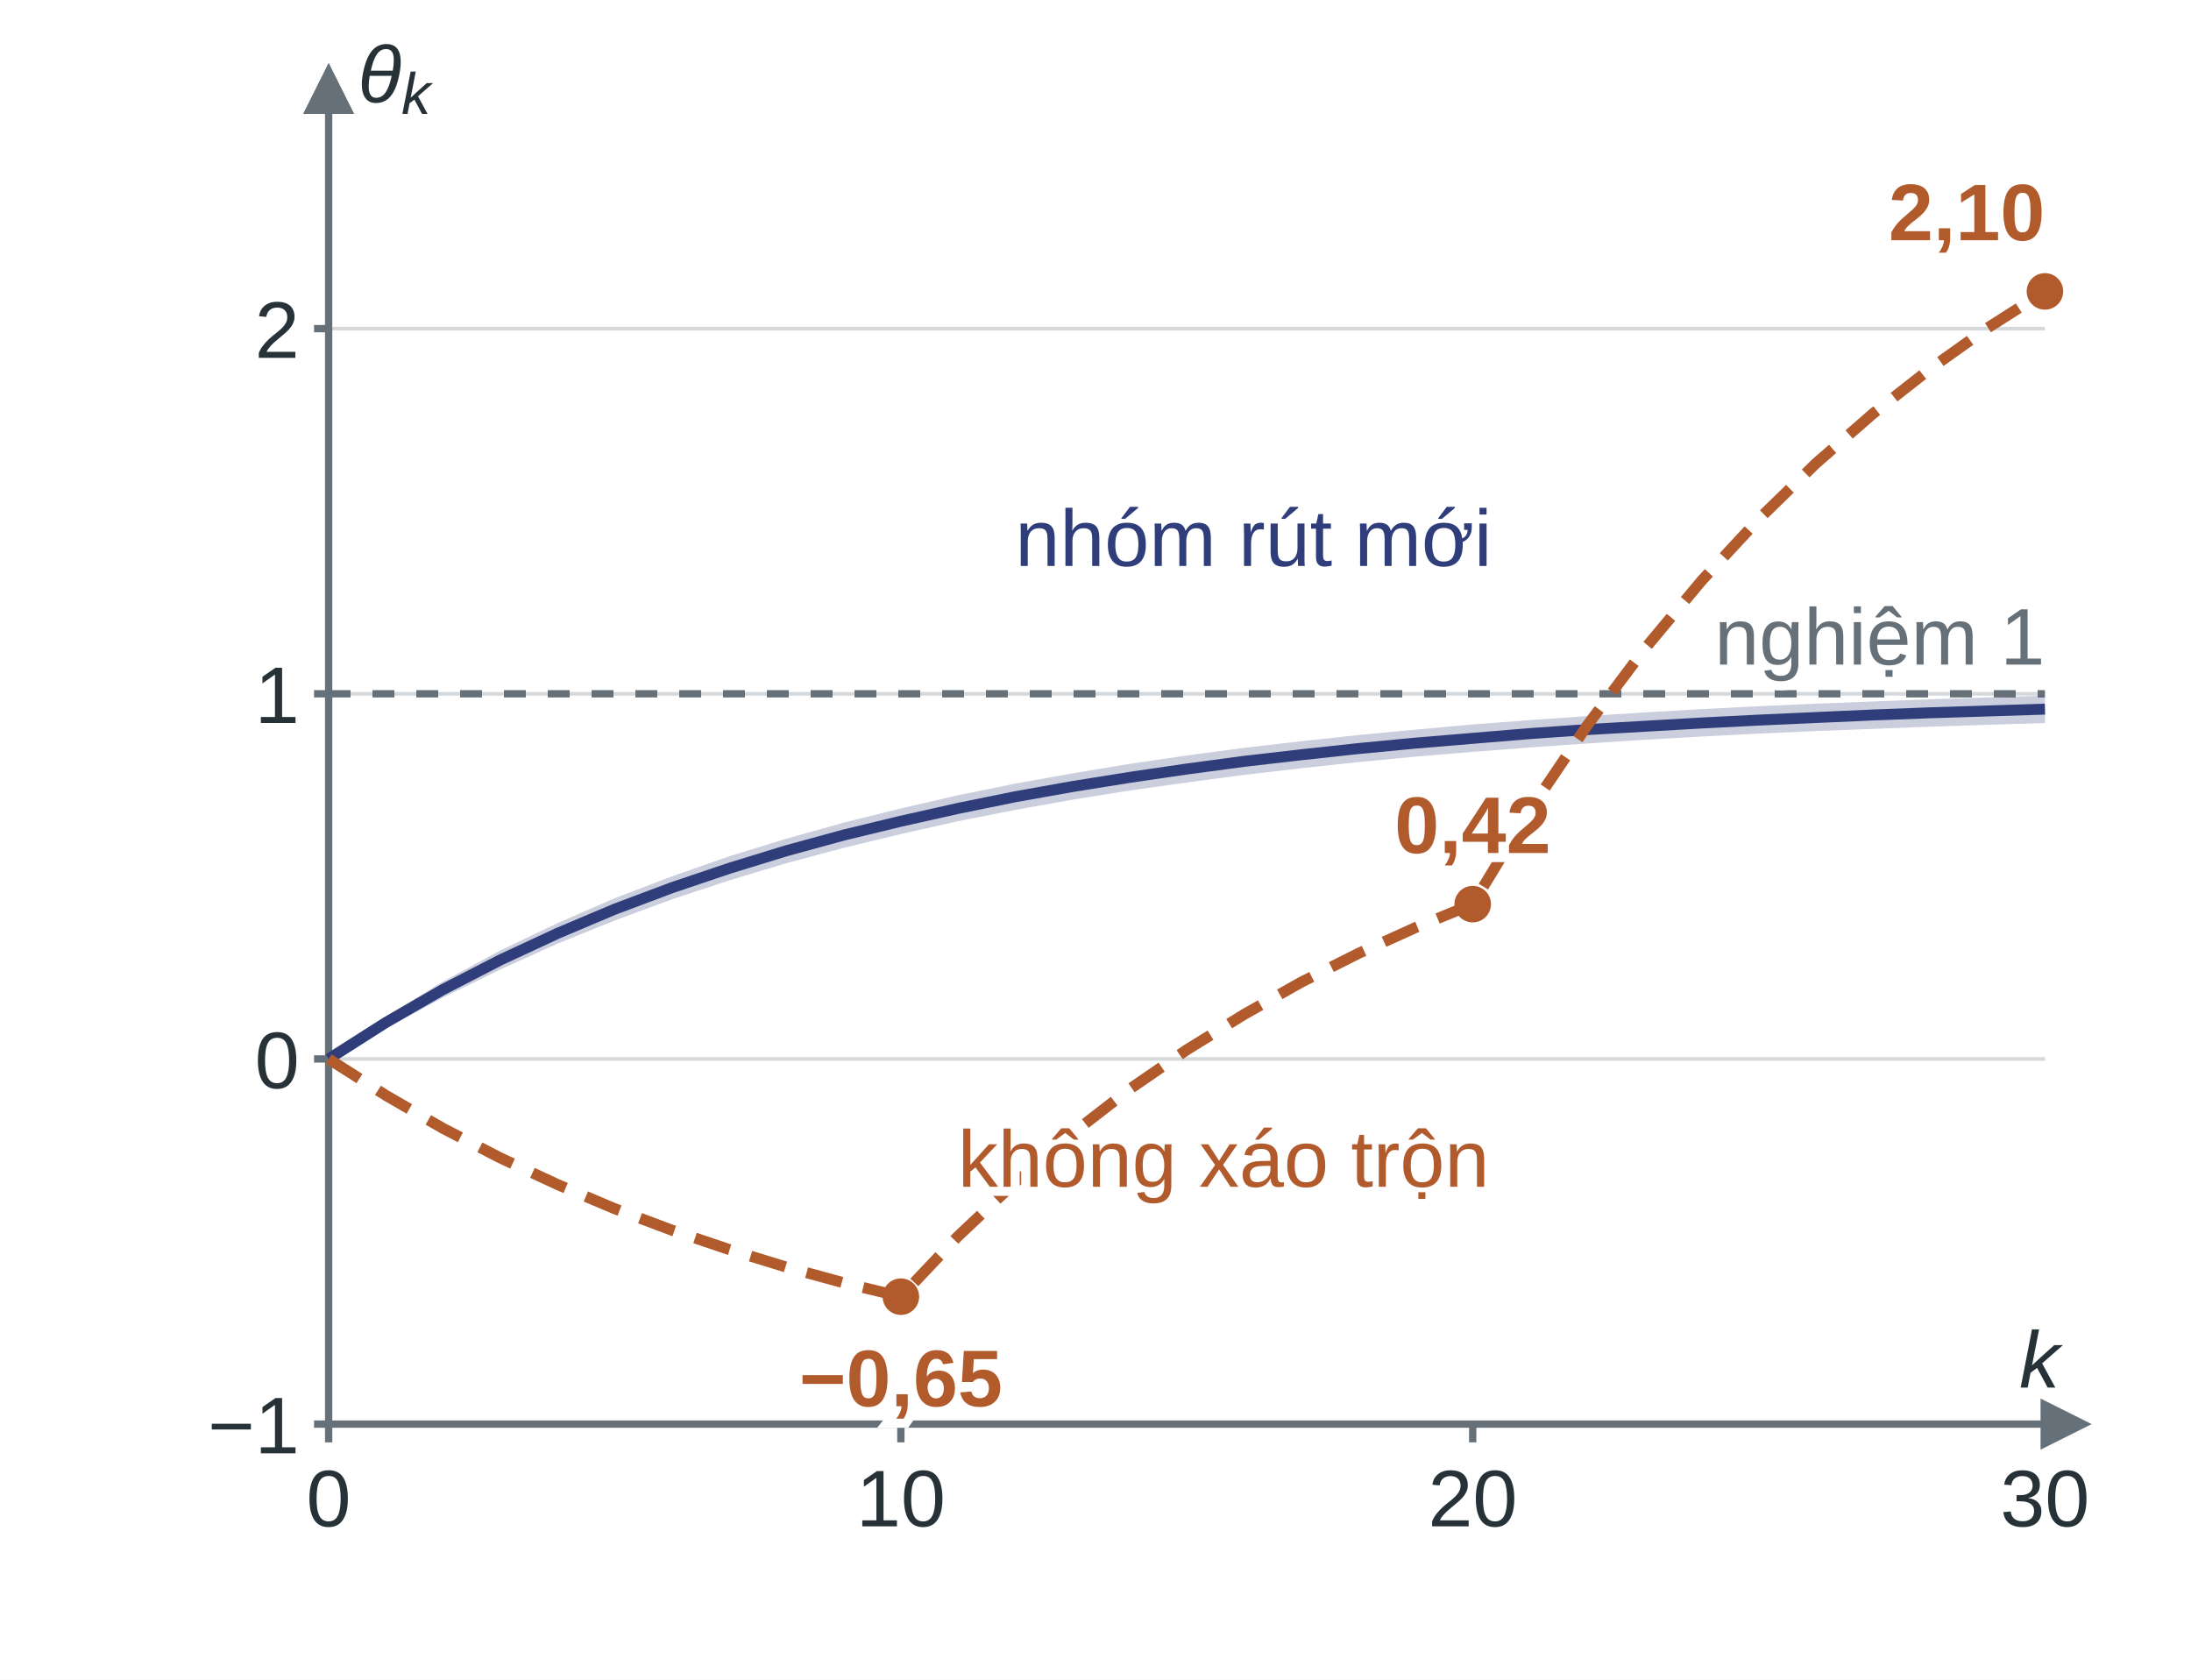
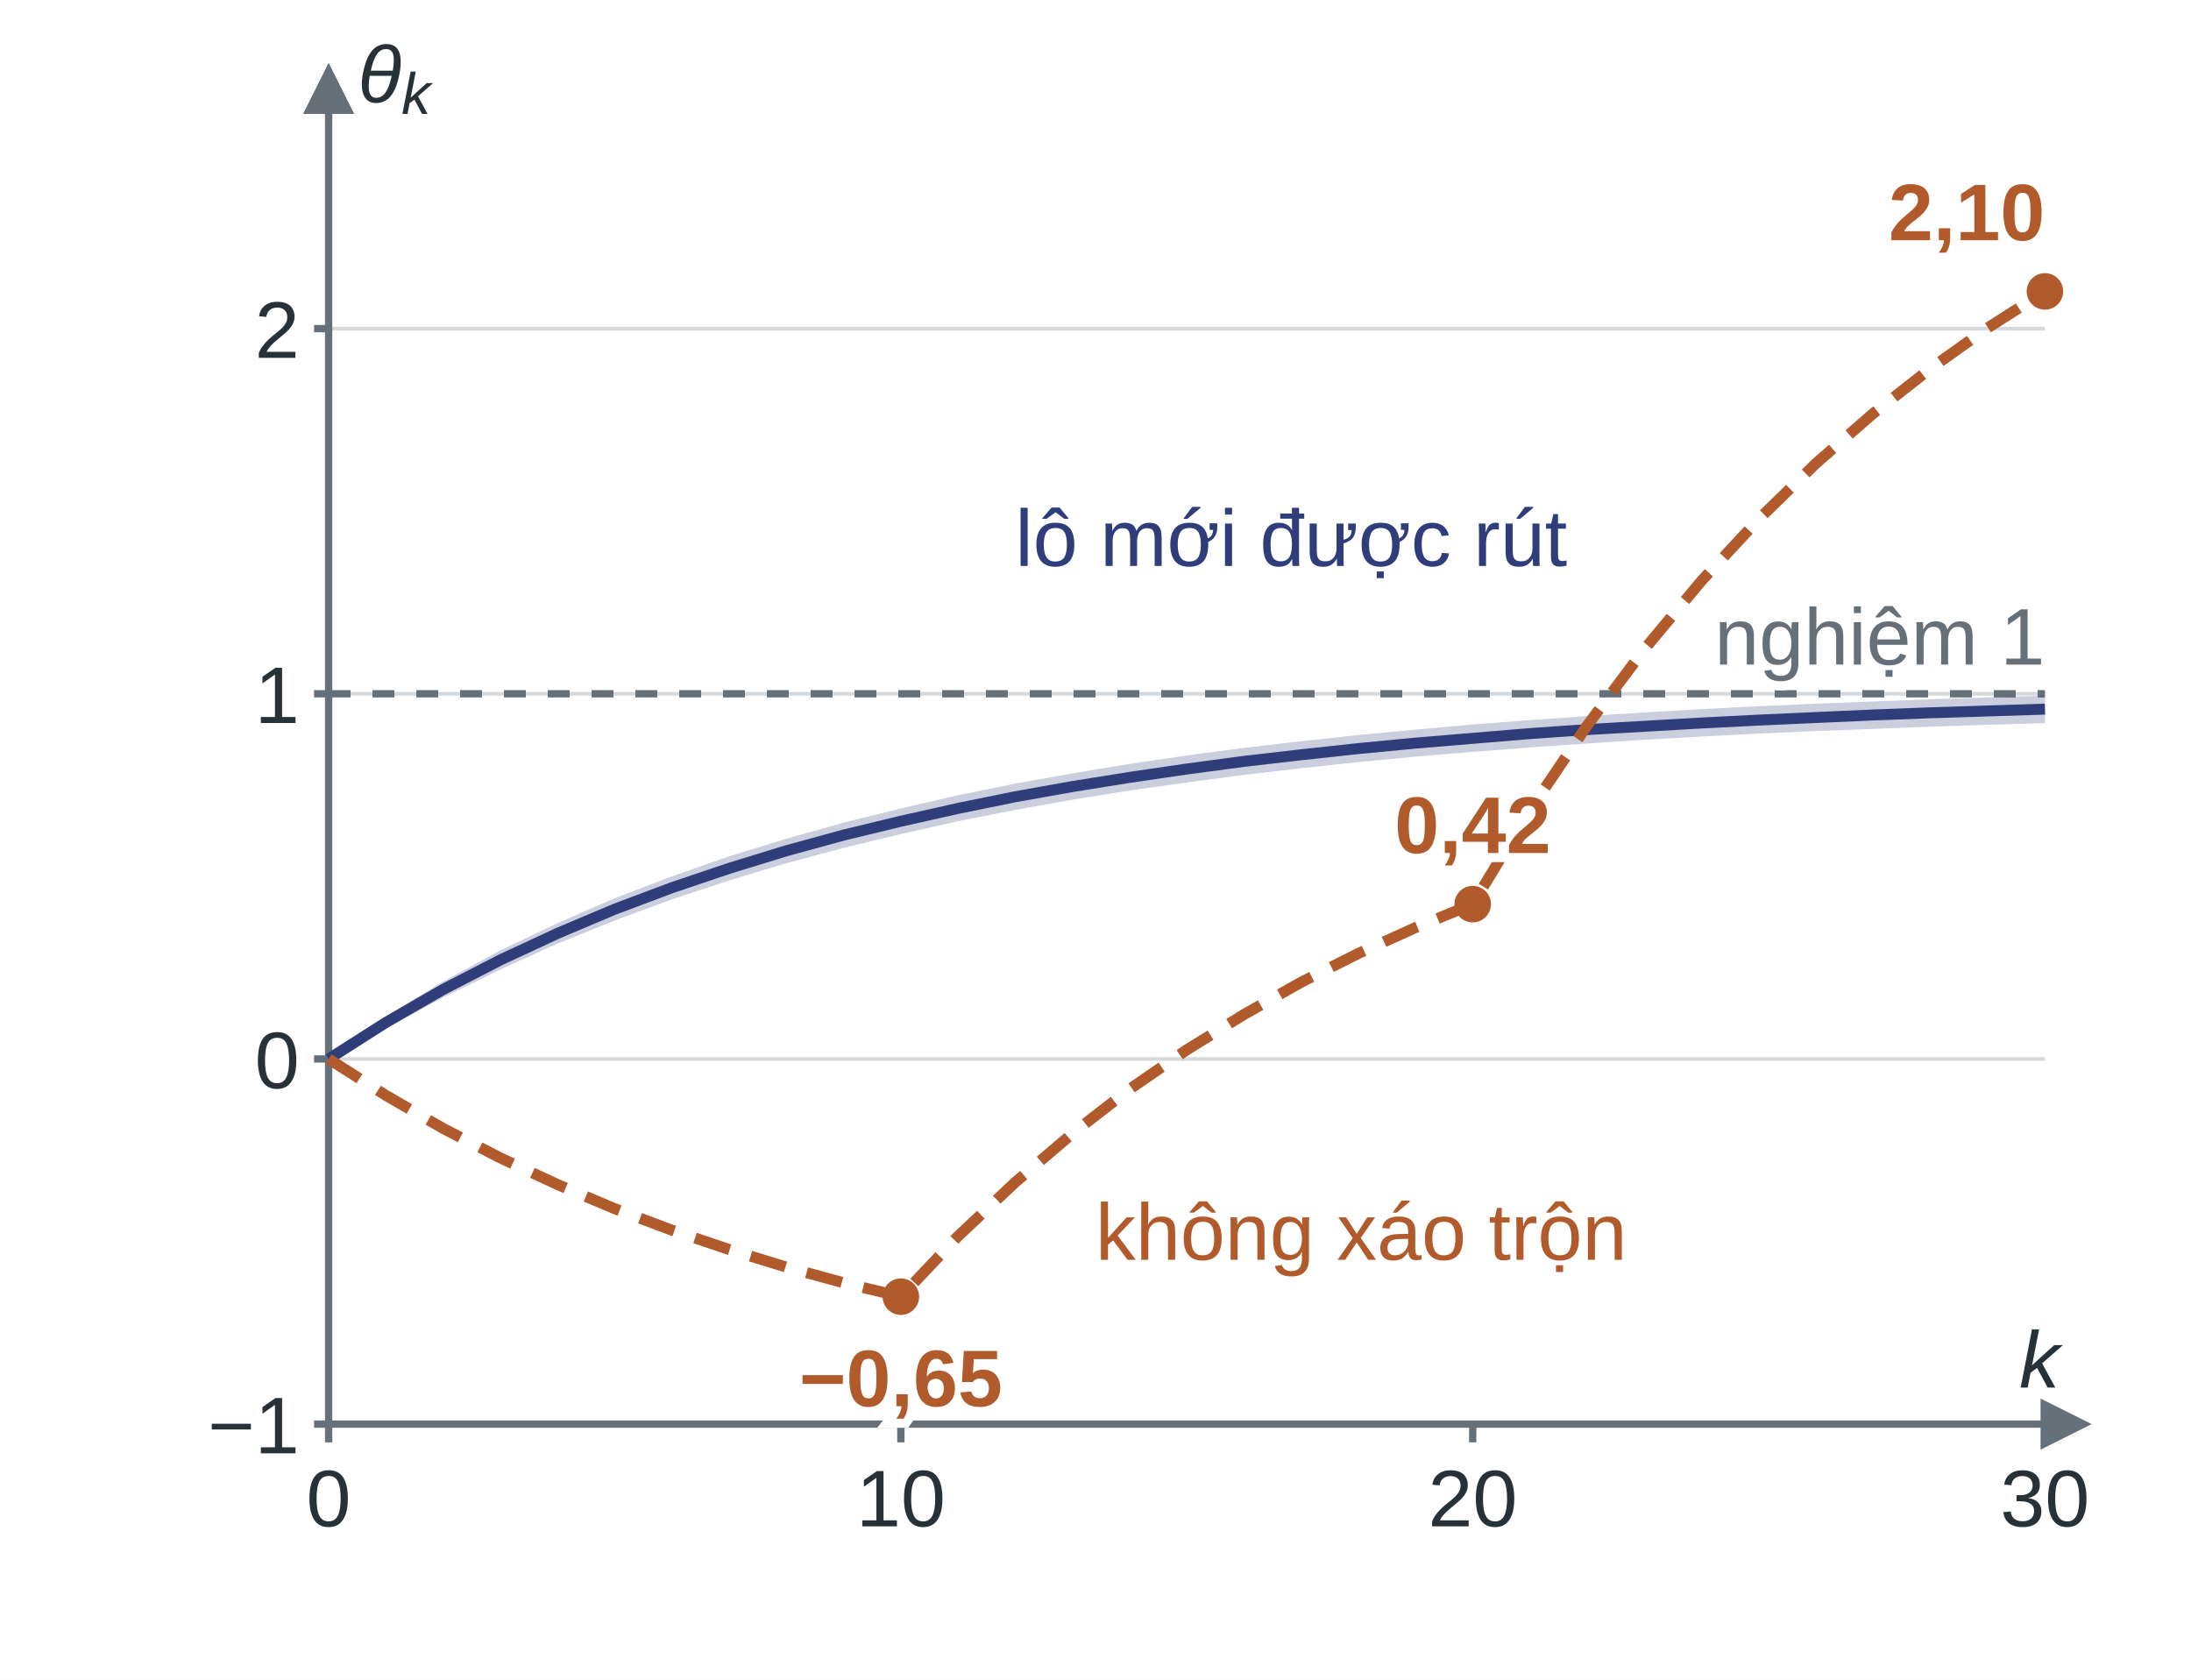
<svg xmlns="http://www.w3.org/2000/svg" width="600" height="460" viewBox="0 0 600 460" role="img" aria-labelledby="title desc">
  <defs>
    <marker id="arr" viewBox="0 0 10 10" refX="8" refY="5" markerWidth="7" markerHeight="7" orient="auto-start-reverse">
      <path d="M0 0L10 5L0 10Z" fill="context-stroke" />
    </marker>
  </defs>
  <rect width="100%" height="100%" fill="white" />
  <g font-family="Arial, sans-serif" font-size="22" fill="#263238">
    <line x1="90" y1="390.0" x2="560" y2="390.0" stroke="#d5d9db" stroke-width="1" />
    <line x1="86" y1="390.0" x2="90" y2="390.0" stroke="#667078" stroke-width="2" />
    <text x="82" y="398.0" text-anchor="end">−1</text>
    <line x1="90" y1="290.0" x2="560" y2="290.0" stroke="#d5d9db" stroke-width="1" />
    <line x1="86" y1="290.0" x2="90" y2="290.0" stroke="#667078" stroke-width="2" />
    <text x="82" y="298.0" text-anchor="end">0</text>
    <line x1="90" y1="190.0" x2="560" y2="190.0" stroke="#d5d9db" stroke-width="1" />
    <line x1="86" y1="190.0" x2="90" y2="190.0" stroke="#667078" stroke-width="2" />
    <text x="82" y="198.0" text-anchor="end">1</text>
    <line x1="90" y1="90.0" x2="560" y2="90.0" stroke="#d5d9db" stroke-width="1" />
    <line x1="86" y1="90.0" x2="90" y2="90.0" stroke="#667078" stroke-width="2" />
    <text x="82" y="98.0" text-anchor="end">2</text>
    <line x1="90" y1="390" x2="570" y2="390" stroke="#667078" stroke-width="2" marker-end="url(#arr)" />
    <line x1="90" y1="390" x2="90" y2="20" stroke="#667078" stroke-width="2" marker-end="url(#arr)" />
    <line x1="90.0" y1="390" x2="90.0" y2="395" stroke="#667078" stroke-width="2" />
    <text x="90.0" y="418" text-anchor="middle">0</text>
    <line x1="246.7" y1="390" x2="246.7" y2="395" stroke="#667078" stroke-width="2" />
    <text x="246.7" y="418" text-anchor="middle">10</text>
    <line x1="403.3" y1="390" x2="403.3" y2="395" stroke="#667078" stroke-width="2" />
    <text x="403.3" y="418" text-anchor="middle">20</text>
    <line x1="560.0" y1="390" x2="560.0" y2="395" stroke="#667078" stroke-width="2" />
    <text x="560.0" y="418" text-anchor="middle">30</text>
    <text x="564" y="380" text-anchor="end" font-style="italic" stroke="white" stroke-width="5" paint-order="stroke">k</text>
    <text x="98" y="28" font-style="italic">θ<tspan baseline-shift="sub" font-size="16">k</tspan>
    </text>
    <line x1="90" y1="190.0" x2="560" y2="190.0" stroke="#667078" stroke-width="2" stroke-dasharray="6 6" />
    <text x="560" y="182.0" text-anchor="end" fill="#667078" stroke="white" stroke-width="5" paint-order="stroke">nghiệm 1</text>
    <polygon points="90.0,290.0 105.7,278.4 121.3,268.8 137.0,260.3 152.7,252.8 168.3,246.0 184.0,240.0 199.7,234.5 215.3,229.7 231.0,225.3 246.7,221.4 262.3,217.8 278.0,214.6 293.7,211.8 309.3,209.2 325.0,206.9 340.7,204.8 356.3,203.0 372.0,201.3 387.7,199.8 403.3,198.4 419.0,197.2 434.7,196.1 450.3,195.1 466.0,194.2 481.7,193.4 497.3,192.7 513.0,192.1 528.7,191.5 544.3,191.0 560.0,190.5 560.0,198.0 544.3,198.5 528.7,199.0 513.0,199.6 497.3,200.2 481.7,200.9 466.0,201.7 450.3,202.6 434.7,203.6 419.0,204.7 403.3,205.9 387.7,207.2 372.0,208.7 356.3,210.4 340.7,212.2 325.0,214.3 309.3,216.5 293.7,219.0 278.0,221.8 262.3,224.9 246.7,228.4 231.0,232.2 215.3,236.4 199.7,241.1 184.0,246.3 168.3,252.1 152.7,258.4 137.0,265.5 121.3,273.2 105.7,281.6 90.0,290.0" fill="#2F3E7A" fill-opacity="0.25" stroke="none" />
    <path d="M90.0 290.0 L105.7 280.0 L121.3 271.0 L137.0 262.9 L152.7 255.6 L168.3 249.0 L184.0 243.1 L199.7 237.8 L215.3 233.0 L231.0 228.7 L246.7 224.9 L262.3 221.4 L278.0 218.2 L293.7 215.4 L309.3 212.9 L325.0 210.6 L340.7 208.5 L356.3 206.7 L372.0 205.0 L387.7 203.5 L403.3 202.2 L419.0 200.9 L434.7 199.8 L450.3 198.9 L466.0 198.0 L481.7 197.2 L497.3 196.5 L513.0 195.8 L528.7 195.2 L544.3 194.7 L560.0 194.2" fill="none" stroke="#2F3E7A" stroke-width="3" />
    <path d="M90.0 290.0 L105.7 300.0 L121.3 309.0 L137.0 317.1 L152.7 324.4 L168.3 331.0 L184.0 336.9 L199.7 342.2 L215.3 347.0 L231.0 351.3 L246.7 355.1 L262.3 338.6 L278.0 323.8 L293.7 310.4 L309.3 298.3 L325.0 287.5 L340.7 277.8 L356.3 269.0 L372.0 261.1 L387.7 254.0 L403.3 247.6 L419.0 221.8 L434.7 198.6 L450.3 177.8 L466.0 159.0 L481.7 142.1 L497.3 126.9 L513.0 113.2 L528.7 100.9 L544.3 89.8 L560.0 79.8" fill="none" stroke="#B15A2B" stroke-width="3" stroke-dasharray="10 6" />
    <circle cx="246.7" cy="355.1" r="5" fill="#B15A2B" />
    <text x="246.7" y="385.1" text-anchor="middle" fill="#B15A2B" font-weight="bold" stroke="white" stroke-width="5" paint-order="stroke">−0,65</text>
    <circle cx="403.3" cy="247.6" r="5" fill="#B15A2B" />
    <text x="403.3" y="233.6" text-anchor="middle" fill="#B15A2B" font-weight="bold" stroke="white" stroke-width="5" paint-order="stroke">0,42</text>
    <circle cx="560.0" cy="79.8" r="5" fill="#B15A2B" />
    <text x="560.0" y="65.8" text-anchor="end" fill="#B15A2B" font-weight="bold" stroke="white" stroke-width="5" paint-order="stroke">2,10</text>
-     <text x="262.3" y="325.0" fill="#B15A2B" stroke="white" stroke-width="5" paint-order="stroke">không xáo trộn</text>
-     <text x="278.0" y="155.0" fill="#2F3E7A" stroke="white" stroke-width="5" paint-order="stroke">nhóm rút mới</text>
+     <text x="300.0" y="345.0" fill="#B15A2B" stroke="white" stroke-width="5" paint-order="stroke">không xáo trộn</text>
+     <text x="278.0" y="155.0" fill="#2F3E7A" stroke="white" stroke-width="5" paint-order="stroke">lô mới được rút</text>
  </g>
</svg>
